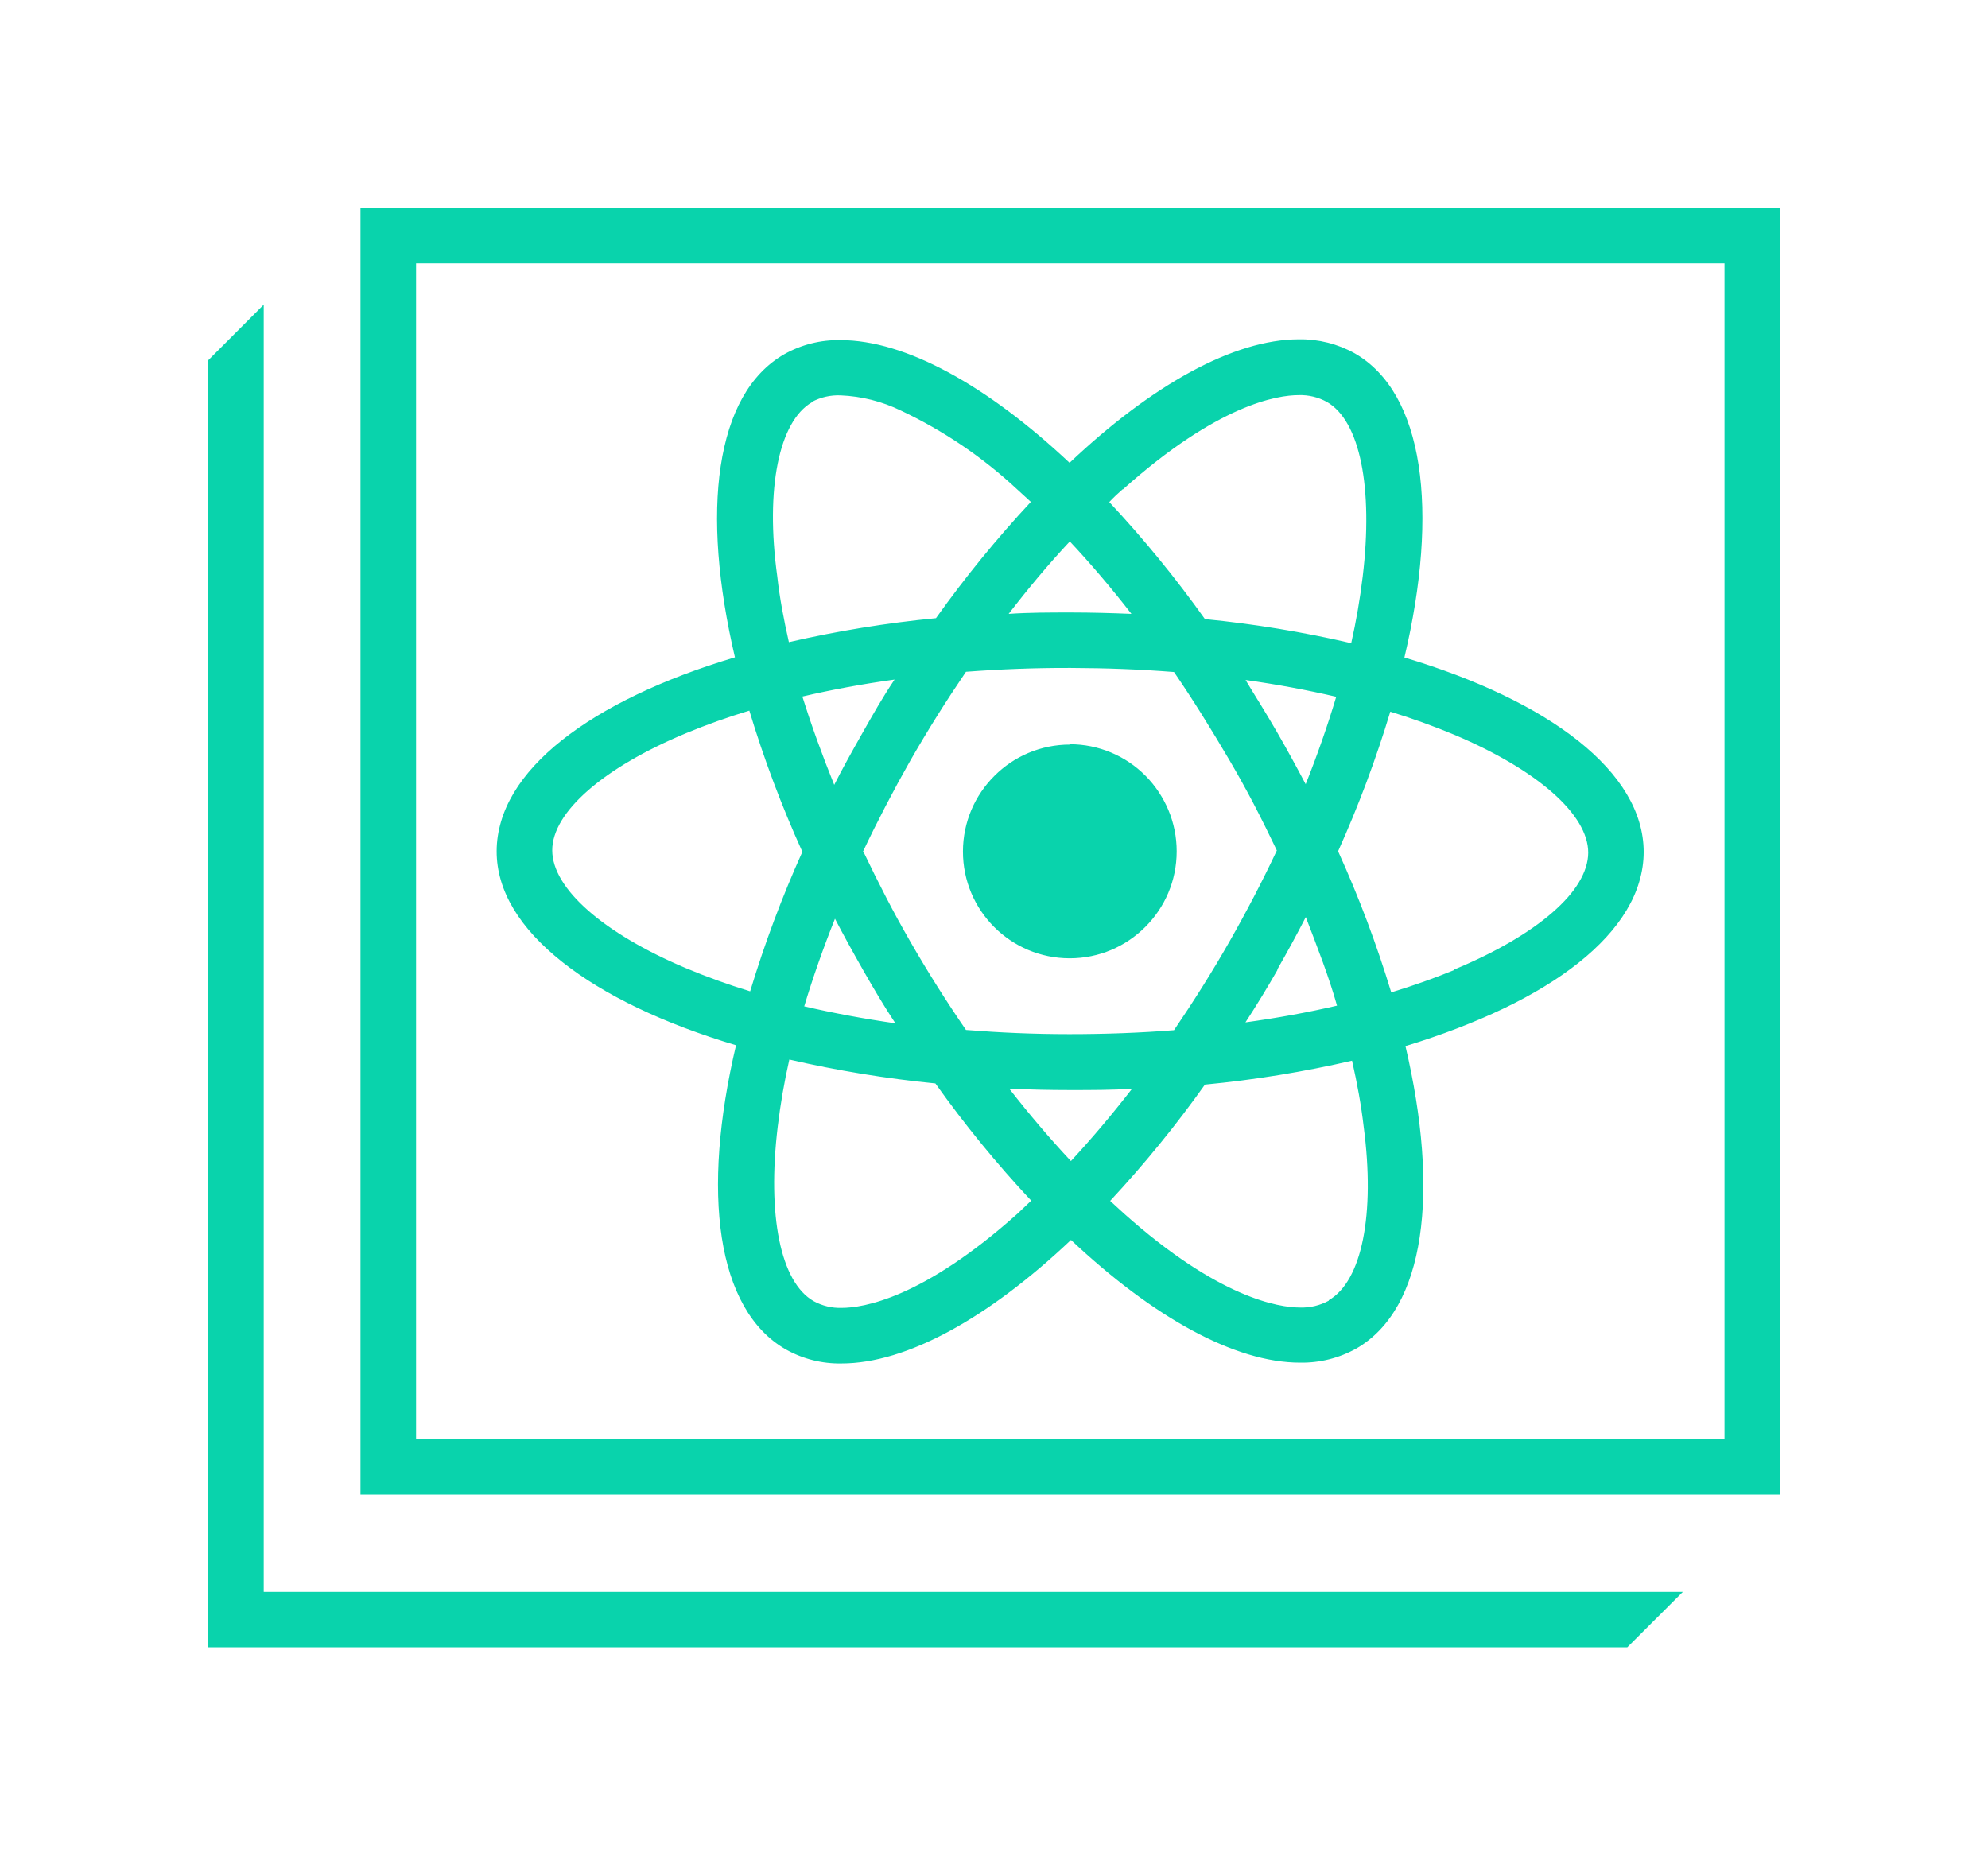
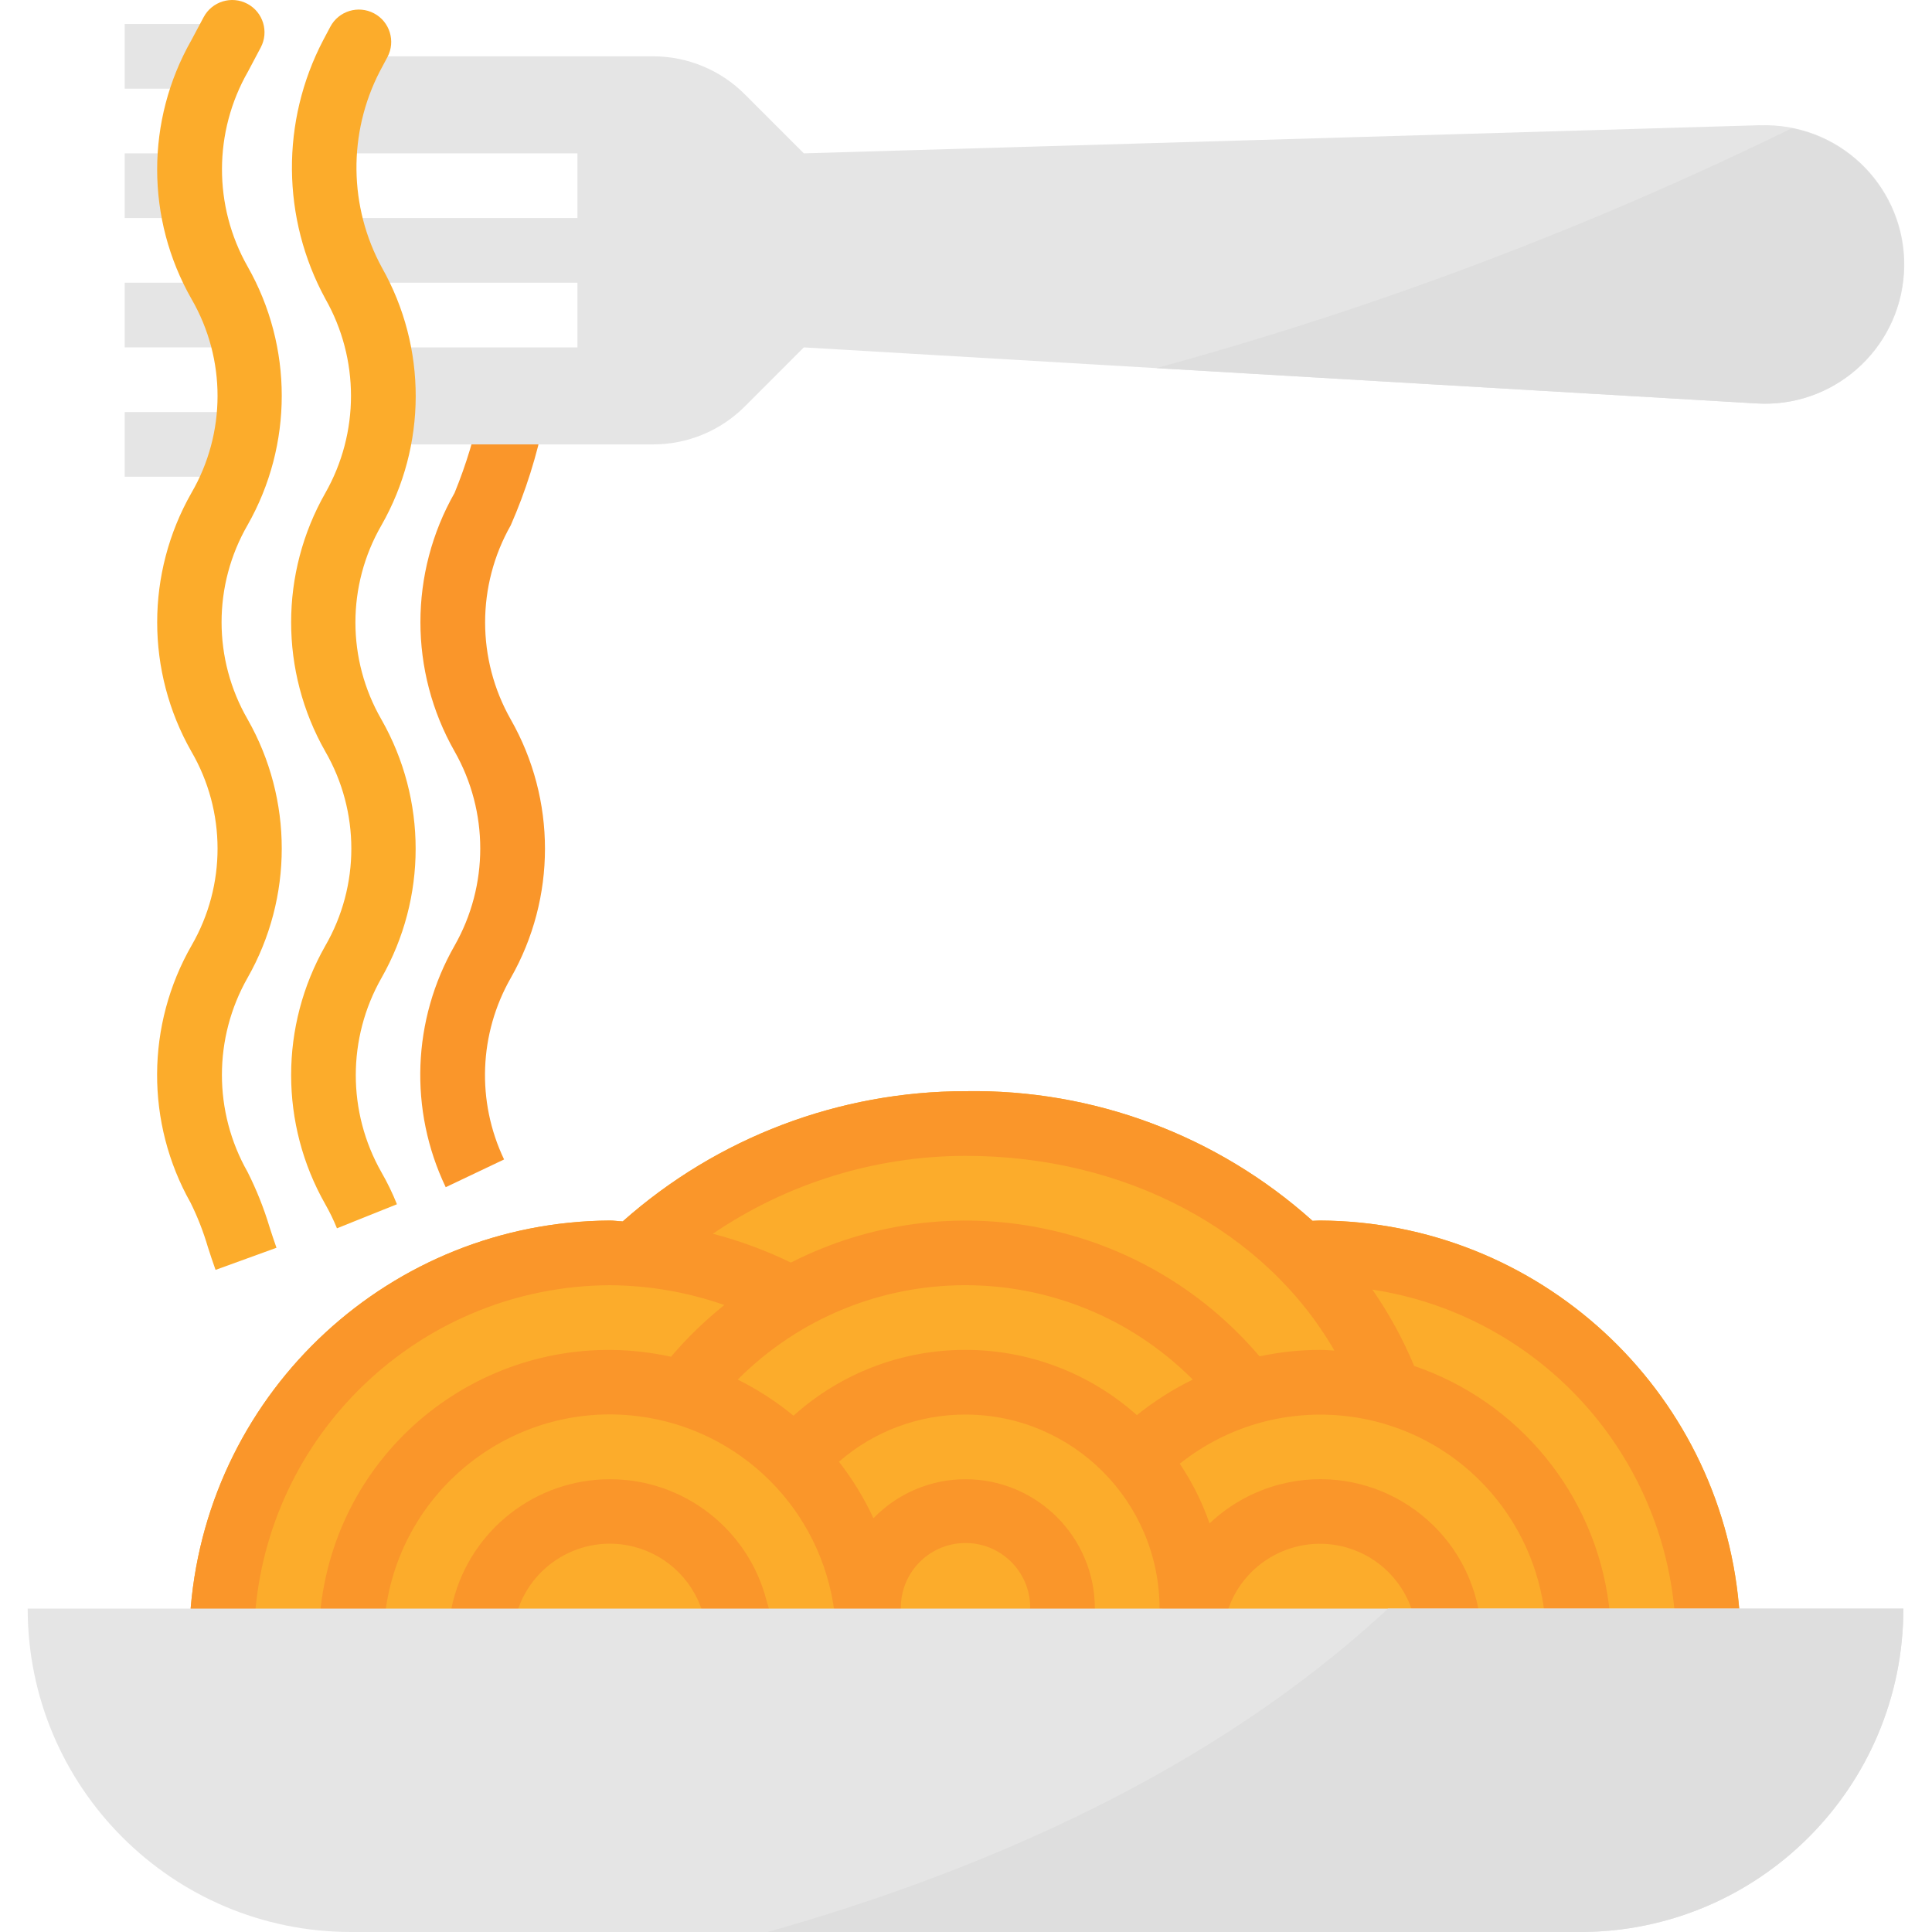
- <svg xmlns="http://www.w3.org/2000/svg" viewBox="0 0 170.96 159.93">
-   <defs>
-     <style>.cls-1{fill:#09d3ac;}</style>
-   </defs>
-   <path class="cls-1" d="M141.35,73.27c0-6.89-8.11-13-20.58-16.73,3-12.67,1.69-22.75-4.28-26.16a9.55,9.55,0,0,0-4.79-1.2c-5.57,0-12.61,3.89-19.72,10.62-7.11-6.68-14.13-10.55-19.69-10.55a9.46,9.46,0,0,0-4.86,1.22c-5.94,3.42-7.17,13.44-4.21,26.05-12.41,3.71-20.48,9.77-20.5,16.63s8.12,13,20.59,16.72c-3,12.68-1.7,22.75,4.28,26.16a9.41,9.41,0,0,0,4.78,1.2c5.58,0,12.62-3.89,19.73-10.62,7.1,6.68,14.12,10.55,19.69,10.55a9.59,9.59,0,0,0,4.86-1.22c5.94-3.42,7.16-13.44,4.21-26C133.27,86.18,141.34,80.12,141.35,73.27ZM96.56,42.06c8.19-7.33,13.31-8.12,15.13-8.12h0a4.71,4.71,0,0,1,2.42.58c2.86,1.63,4,7.38,3.09,15a56.73,56.73,0,0,1-1,5.79,97.7,97.7,0,0,0-12.58-2.07,98.47,98.47,0,0,0-8.24-10.08C95.75,42.79,96.15,42.42,96.56,42.06ZM71.77,78.94c.78,1.5,1.61,3,2.47,4.51S76,86.49,77,88c-2.71-.39-5.34-.88-7.84-1.46C69.86,84,70.75,81.5,71.77,78.94ZM69,59.9c2.53-.59,5.18-1.08,7.93-1.46-1,1.48-1.86,3-2.76,4.59s-1.69,3-2.46,4.52Q70.18,63.65,69,59.9Zm5.21,13.34q1.86-3.93,4.09-7.86c1.5-2.62,3.11-5.17,4.77-7.61,2.91-.22,5.91-.34,9-.33s6,.12,8.89.35c1.66,2.42,3.25,5,4.75,7.55s2.88,5.22,4.12,7.83c-1.23,2.62-2.6,5.25-4.08,7.85s-3.11,5.18-4.77,7.62c-2.91.23-5.91.34-9,.34s-6-.13-8.89-.36c-1.66-2.42-3.26-4.94-4.76-7.55S75.5,75.85,74.25,73.24Zm32.86-14.77c2.72.38,5.35.87,7.84,1.45-.74,2.47-1.62,5-2.64,7.55-.79-1.5-1.61-3-2.48-4.51S108,59.93,107.11,58.47Zm2.76,24.92q1.29-2.27,2.46-4.53c1,2.6,2,5.16,2.7,7.66-2.52.59-5.17,1.07-7.92,1.45Q108.52,85.75,109.87,83.39ZM92,46.56c1.8,1.92,3.57,4,5.3,6.23-1.71-.07-3.46-.12-5.23-.12s-3.58,0-5.33.12C88.45,50.57,90.2,48.48,92,46.56Zm-22.18-12A4.82,4.82,0,0,1,72.29,34a13.11,13.11,0,0,1,5.19,1.31,39.07,39.07,0,0,1,10,6.78l1.17,1.07a98.49,98.49,0,0,0-8.16,10,98.88,98.88,0,0,0-12.65,2.06c-.44-1.94-.8-3.84-1-5.67C65.8,42,67,36.24,69.81,34.6ZM64.53,85.26a58.75,58.75,0,0,1-5.54-2c-7.1-3-11.5-6.85-11.5-10.14S51.91,66,59,63.05a57.63,57.63,0,0,1,5.44-1.94A97.93,97.93,0,0,0,69,73.25,98.72,98.72,0,0,0,64.53,85.26Zm23,19.1c-8.19,7.33-13.31,8.11-15.14,8.11a4.69,4.69,0,0,1-2.42-.58c-2.86-1.63-4-7.38-3.09-15a56.07,56.07,0,0,1,1-5.78,99.51,99.51,0,0,0,12.58,2.06,97.17,97.17,0,0,0,8.24,10.08Zm4.57-4.51c-1.8-1.92-3.57-4-5.31-6.23,1.72.08,3.47.12,5.24.12s3.58,0,5.33-.11C95.63,95.85,93.87,97.93,92.09,99.85Zm22.18,12a4.82,4.82,0,0,1-2.48.59c-1.82,0-7-.8-15.16-8.1l-1.17-1.07a98.44,98.44,0,0,0,8.15-10,97,97,0,0,0,12.66-2.06c.44,1.94.79,3.84,1,5.67C118.27,104.42,117.12,110.18,114.27,111.81Zm10.8-28.44c-1.71.7-3.52,1.35-5.44,1.93a98.54,98.54,0,0,0-4.57-12.14,98.1,98.1,0,0,0,4.49-12,58.75,58.75,0,0,1,5.54,2c7.09,3,11.5,6.85,11.49,10.14S132.17,80.42,125.07,83.37ZM92,82.39a9.18,9.18,0,1,0-9.17-9.19A9.17,9.17,0,0,0,92,82.39ZM31,17.88V128.53H153.07V17.88ZM148.3,123.77H35.78V22.65H148.3Zm-85-33.9c-3,12.68-1.7,22.75,4.28,26.16a9.41,9.41,0,0,0,4.78,1.2c5.58,0,12.62-3.89,19.73-10.62,7.1,6.68,14.12,10.55,19.69,10.55a9.59,9.59,0,0,0,4.86-1.22c5.94-3.42,7.16-13.44,4.21-26,12.41-3.72,20.48-9.78,20.49-16.63s-8.11-13-20.58-16.73c3-12.67,1.69-22.75-4.28-26.16a9.55,9.55,0,0,0-4.79-1.2c-5.57,0-12.61,3.89-19.72,10.62-7.11-6.68-14.13-10.55-19.69-10.55a9.46,9.46,0,0,0-4.86,1.22c-5.94,3.42-7.17,13.44-4.21,26.05-12.41,3.71-20.48,9.77-20.5,16.63S50.84,86.13,63.31,89.87Zm24.21,14.49c-8.19,7.33-13.31,8.11-15.14,8.11a4.69,4.69,0,0,1-2.42-.58c-2.86-1.63-4-7.38-3.09-15a56.07,56.07,0,0,1,1-5.78,99.51,99.51,0,0,0,12.58,2.06,97.17,97.17,0,0,0,8.24,10.08Zm24.79-36.89c-.79-1.5-1.61-3-2.48-4.51s-1.8-3-2.72-4.49c2.72.38,5.35.87,7.84,1.45C114.21,62.39,113.33,64.92,112.31,67.47Zm2.72,19c-2.52.59-5.17,1.07-7.92,1.45q1.41-2.22,2.76-4.58t2.46-4.53C113.37,81.46,114.28,84,115,86.52Zm-5.21-13.35c-1.23,2.62-2.6,5.25-4.08,7.85s-3.11,5.18-4.77,7.62c-2.91.23-5.91.34-9,.34s-6-.13-8.89-.36c-1.66-2.42-3.26-4.94-4.76-7.55s-2.87-5.22-4.12-7.83q1.86-3.93,4.09-7.86c1.5-2.62,3.11-5.17,4.77-7.61,2.91-.22,5.91-.34,9-.33s6,.12,8.89.35c1.66,2.42,3.25,5,4.75,7.55S108.58,70.56,109.82,73.17ZM77,88c-2.71-.39-5.34-.88-7.84-1.46.74-2.46,1.63-5,2.65-7.55.78,1.5,1.61,3,2.47,4.51S76,86.49,77,88ZM74.21,63c-.87,1.5-1.69,3-2.46,4.52Q70.18,63.65,69,59.9c2.53-.59,5.18-1.08,7.93-1.46C76,59.92,75.11,61.45,74.21,63ZM92.09,99.85c-1.8-1.92-3.57-4-5.31-6.23,1.72.08,3.47.12,5.24.12s3.58,0,5.33-.11C95.63,95.85,93.87,97.93,92.09,99.85Zm22.18,12a4.82,4.82,0,0,1-2.48.59c-1.82,0-7-.8-15.16-8.1l-1.17-1.07a98.44,98.44,0,0,0,8.15-10,97,97,0,0,0,12.66-2.06c.44,1.94.79,3.84,1,5.67C118.27,104.42,117.12,110.18,114.27,111.81Zm5.28-50.66a58.75,58.75,0,0,1,5.54,2c7.09,3,11.5,6.85,11.49,10.14s-4.41,7.16-11.51,10.11c-1.71.7-3.52,1.35-5.44,1.93a98.54,98.54,0,0,0-4.57-12.14A98.1,98.1,0,0,0,119.55,61.15Zm-23-19.09c8.19-7.33,13.31-8.12,15.13-8.12h0a4.71,4.71,0,0,1,2.42.58c2.86,1.63,4,7.38,3.09,15a56.73,56.73,0,0,1-1,5.79,97.7,97.7,0,0,0-12.58-2.07,98.47,98.47,0,0,0-8.24-10.08C95.75,42.79,96.15,42.42,96.56,42.06ZM92,46.56c1.8,1.92,3.57,4,5.3,6.23-1.71-.07-3.46-.12-5.23-.12s-3.58,0-5.33.12C88.45,50.57,90.2,48.48,92,46.56Zm-22.18-12A4.82,4.82,0,0,1,72.29,34a13.11,13.11,0,0,1,5.19,1.31,39.07,39.07,0,0,1,10,6.78l1.17,1.07a98.49,98.49,0,0,0-8.16,10,98.88,98.88,0,0,0-12.65,2.06c-.44-1.94-.8-3.84-1-5.67C65.8,42,67,36.24,69.81,34.6ZM59,63.05a57.63,57.63,0,0,1,5.44-1.94A97.93,97.93,0,0,0,69,73.25a98.72,98.72,0,0,0-4.49,12,58.75,58.75,0,0,1-5.54-2c-7.1-3-11.5-6.85-11.5-10.14S51.91,66,59,63.05Zm33,1a9.18,9.18,0,1,0,9.17,9.19A9.17,9.17,0,0,0,92,64Zm0,0a9.18,9.18,0,1,0,9.17,9.19A9.17,9.17,0,0,0,92,64Zm0,0a9.18,9.18,0,1,0,9.17,9.19A9.17,9.17,0,0,0,92,64Zm49.35,9.24c0-6.89-8.11-13-20.58-16.73,3-12.67,1.69-22.75-4.28-26.16a9.55,9.55,0,0,0-4.79-1.2c-5.57,0-12.61,3.89-19.72,10.62-7.11-6.68-14.13-10.55-19.69-10.55a9.46,9.46,0,0,0-4.86,1.22c-5.94,3.42-7.17,13.44-4.21,26.05-12.41,3.71-20.48,9.77-20.5,16.63s8.12,13,20.59,16.72c-3,12.68-1.7,22.75,4.28,26.16a9.41,9.41,0,0,0,4.78,1.2c5.58,0,12.62-3.89,19.73-10.62,7.1,6.68,14.12,10.55,19.69,10.55a9.59,9.59,0,0,0,4.86-1.22c5.94-3.42,7.16-13.44,4.21-26C133.27,86.18,141.34,80.12,141.35,73.27ZM96.56,42.06c8.19-7.33,13.31-8.12,15.13-8.12h0a4.71,4.71,0,0,1,2.42.58c2.86,1.63,4,7.38,3.09,15a56.73,56.73,0,0,1-1,5.79,97.7,97.7,0,0,0-12.58-2.07,98.47,98.47,0,0,0-8.24-10.08C95.75,42.79,96.15,42.42,96.56,42.06ZM71.77,78.94c.78,1.5,1.61,3,2.47,4.51S76,86.49,77,88c-2.71-.39-5.34-.88-7.84-1.46C69.86,84,70.75,81.5,71.77,78.94ZM69,59.9c2.53-.59,5.18-1.08,7.93-1.46-1,1.48-1.86,3-2.76,4.59s-1.69,3-2.46,4.52Q70.18,63.65,69,59.9Zm5.21,13.34q1.86-3.93,4.09-7.86c1.5-2.62,3.11-5.17,4.77-7.61,2.91-.22,5.91-.34,9-.33s6,.12,8.89.35c1.66,2.42,3.25,5,4.75,7.55s2.88,5.22,4.12,7.83c-1.23,2.62-2.6,5.25-4.08,7.85s-3.11,5.18-4.77,7.62c-2.91.23-5.91.34-9,.34s-6-.13-8.89-.36c-1.66-2.42-3.26-4.94-4.76-7.55S75.5,75.85,74.25,73.24Zm32.86-14.77c2.72.38,5.35.87,7.84,1.45-.74,2.47-1.62,5-2.64,7.55-.79-1.5-1.61-3-2.48-4.51S108,59.93,107.11,58.47Zm2.76,24.92q1.29-2.27,2.46-4.53c1,2.6,2,5.16,2.7,7.66-2.52.59-5.17,1.07-7.92,1.45Q108.52,85.75,109.87,83.39ZM92,46.56c1.8,1.92,3.57,4,5.3,6.23-1.71-.07-3.46-.12-5.23-.12s-3.58,0-5.33.12C88.45,50.57,90.2,48.48,92,46.56Zm-22.18-12A4.82,4.82,0,0,1,72.29,34a13.11,13.11,0,0,1,5.19,1.31,39.07,39.07,0,0,1,10,6.78l1.17,1.07a98.49,98.49,0,0,0-8.16,10,98.88,98.88,0,0,0-12.65,2.06c-.44-1.94-.8-3.84-1-5.67C65.8,42,67,36.24,69.81,34.6ZM64.53,85.26a58.75,58.75,0,0,1-5.54-2c-7.1-3-11.5-6.85-11.5-10.14S51.91,66,59,63.05a57.63,57.63,0,0,1,5.44-1.94A97.93,97.93,0,0,0,69,73.25,98.72,98.72,0,0,0,64.53,85.26Zm23,19.1c-8.19,7.33-13.31,8.11-15.14,8.11a4.69,4.69,0,0,1-2.42-.58c-2.86-1.63-4-7.38-3.09-15a56.07,56.07,0,0,1,1-5.78,99.51,99.51,0,0,0,12.58,2.06,97.17,97.17,0,0,0,8.24,10.08Zm4.57-4.51c-1.8-1.92-3.57-4-5.31-6.23,1.72.08,3.47.12,5.24.12s3.58,0,5.33-.11C95.63,95.85,93.87,97.93,92.09,99.85Zm22.18,12a4.82,4.82,0,0,1-2.48.59c-1.82,0-7-.8-15.16-8.1l-1.17-1.07a98.44,98.44,0,0,0,8.15-10,97,97,0,0,0,12.66-2.06c.44,1.94.79,3.84,1,5.67C118.27,104.42,117.12,110.18,114.27,111.81Zm10.8-28.44c-1.71.7-3.52,1.35-5.44,1.93a98.54,98.54,0,0,0-4.57-12.14,98.1,98.1,0,0,0,4.49-12,58.75,58.75,0,0,1,5.54,2c7.09,3,11.5,6.85,11.49,10.14S132.17,80.42,125.07,83.37ZM92,82.39a9.18,9.18,0,1,0-9.17-9.19A9.17,9.17,0,0,0,92,82.39Zm-69.32,54.5V26.2L17.89,31V141.66H139.94l4.78-4.77Z" />
+ <svg xmlns="http://www.w3.org/2000/svg" version="1.1" id="Capa_1" x="0px" y="0px" viewBox="0 0 511.999 511.999" style="enable-background:new 0 0 511.999 511.999;" xml:space="preserve">
+   <path style="fill:#FCAC2B;" d="M461.558,433.582l-0.703-7.996c-5.108-57.609-53.238-101.865-111.07-102.131  c-0.651,0-1.294,0.069-1.954,0.077c-25.222-22.642-58.072-34.915-91.958-34.358c-33.484,0-65.81,12.272-90.844,34.512  c-1.157-0.043-2.297-0.231-3.428-0.231C103.65,323.789,55.503,368.234,50.549,425.98l-0.36,9.641l8.57,0.317v7.499h394.228v-9.102  L461.558,433.582z" />
+   <g>
+     <path style="fill:#FA962A;" d="M460.821,425.586c-5.108-57.6-53.212-101.848-111.035-102.131c-0.651,0-1.294,0.069-1.954,0.077   c-25.222-22.642-58.072-34.915-91.958-34.358c-33.484,0-65.81,12.272-90.844,34.512c-1.157-0.043-2.297-0.231-3.428-0.231   C103.65,323.789,55.503,368.234,50.549,425.98l-0.36,9.641l17.14,0.634l0.326-9.247c4.319-48.73,45.019-86.173,93.946-86.413   c10.344,0.06,20.603,1.834,30.364,5.245c-5.142,4.114-9.873,8.699-14.141,13.712c-41.437-9.11-82.411,17.089-91.521,58.526   c-0.557,2.545-0.994,5.125-1.286,7.713l-0.531,8.57l17.14,1.063l0.48-8.03c4.105-32.875,34.092-56.195,66.967-52.09   c27.236,3.402,48.687,24.854,52.09,52.09l0.506-0.069l0.506,8.099l17.14-1.063l-0.583-8.065c-0.129-9.47,7.43-17.252,16.9-17.38   c9.47-0.129,17.252,7.43,17.38,16.9l-0.994,7.987l17.003,2.125l1.071-8.57c0.043-0.351,0.069-0.711,0.06-1.063   c0-18.932-15.349-34.281-34.281-34.281c-9.196-0.009-18.006,3.728-24.399,10.336c-2.468-5.322-5.536-10.353-9.144-14.981   c9.299-8.09,21.22-12.53,33.544-12.495c28.384,0.026,51.395,23.037,51.421,51.421h0.728l-0.189,6.728l17.14,0.471l0.163-5.931   c4.011-13.618,18.306-21.408,31.933-17.397c8.587,2.528,15.238,9.35,17.56,17.997l1.44,6.428l16.729-3.737l-1.5-6.693   c-5.828-22.857-29.087-36.655-51.935-30.827c-7.053,1.8-13.532,5.373-18.82,10.387c-1.937-5.596-4.585-10.91-7.893-15.821   c25.873-20.577,63.522-16.283,84.099,9.581c6.805,8.562,11.141,18.82,12.53,29.67l0.857,8.57l17.14-1.714l-0.908-8.759   c-3.728-29.199-23.748-53.744-51.601-63.265c-2.957-7.113-6.676-13.901-11.073-20.226c43.151,6.608,76.215,41.831,80.088,85.316   l0.711,8.03l17.063-1.526L460.821,425.586z M255.874,357.735c-16.832-0.034-33.072,6.179-45.585,17.44   c-4.551-3.745-9.504-6.95-14.784-9.573c33.244-33.304,87.184-33.355,120.488-0.111c0.034,0.034,0.077,0.077,0.111,0.111   c-5.279,2.571-10.25,5.733-14.818,9.427C288.792,363.88,272.62,357.727,255.874,357.735z M349.786,357.735   c-5.374,0.009-10.738,0.583-15.992,1.714c-30.656-36.038-82.042-46.322-124.199-24.854c-6.625-3.222-13.558-5.785-20.688-7.636   c19.754-13.421,43.082-20.611,66.967-20.646c42.517,0,79.454,19.909,97.752,51.601C352.348,357.847,351.08,357.735,349.786,357.735   z" />
+     <path style="fill:#FA962A;" d="M161.602,392.016c-19.643,0.009-36.766,13.37-41.565,32.412l-2.143,9.641l16.729,3.737l2.083-9.376   c3.522-13.755,17.526-22.051,31.281-18.529c9.204,2.357,16.352,9.59,18.606,18.82l2.691,9.11l16.429-4.859l-2.571-8.81   C198.256,405.223,181.167,391.99,161.602,392.016z" />
+   </g>
+   <path style="fill:#E5E5E5;" d="M7.338,426.297h497.071l0,0l0,0c0,47.333-38.369,85.702-85.702,85.702H93.04  C45.707,511.999,7.338,473.63,7.338,426.297L7.338,426.297L7.338,426.297z" />
+   <path style="fill:#DEDEDE;" d="M367.826,426.297c-46.279,43.074-107.127,69.496-164.368,85.702h215.249  c47.333,0,85.702-38.369,85.702-85.702H367.826z" />
+   <path style="fill:#FA962A;" d="M118.117,314.619c-9.761-20.431-8.879-44.351,2.348-64.011c9.076-15.966,9.076-35.523,0-51.49  c-12.067-21.237-12.067-47.256,0-68.493c3.094-7.542,5.451-15.358,7.045-23.345l16.729,3.771  c-1.945,9.667-4.919,19.103-8.879,28.144c-9.067,15.966-9.067,35.515,0,51.481c12.084,21.228,12.084,47.265,0,68.493  c-8.433,14.775-9.102,32.738-1.774,48.096L118.117,314.619z" />
+   <g>
+     <path style="fill:#E5E5E5;" d="M466.426,33.183l-253.403,7.456l-15.666-15.666c-6.428-6.428-15.152-10.044-24.245-10.044H93.64   c-4.465,7.885-7.105,16.669-7.713,25.711h67.105v17.14H87.178c1.268,6.008,3.445,11.793,6.462,17.14h59.391v17.14h-52.895   c1.825,8.476,1.825,17.235,0,25.711h72.992c9.093,0,17.817-3.617,24.245-10.044l15.649-15.666l252.323,14.844   c20.337,1.328,37.906-14.072,39.234-34.409s-14.072-37.906-34.409-39.234c-1.243-0.086-2.494-0.103-3.745-0.051V33.183z" />
+     <rect x="33.049" y="40.639" style="fill:#E5E5E5;" width="17.14" height="17.14" />
+     <rect x="33.049" y="74.919" style="fill:#E5E5E5;" width="25.711" height="17.14" />
+     <rect x="33.049" y="109.2" style="fill:#E5E5E5;" width="34.281" height="17.14" />
+     <rect x="33.049" y="6.358" style="fill:#E5E5E5;" width="25.111" height="17.14" />
+   </g>
+   <g>
+     <path style="fill:#FCAC2B;" d="M57.123,336.533c-0.771-2.134-1.406-4.114-2.031-6.042c-1.183-4.028-2.708-7.953-4.568-11.715   c-11.955-21.211-11.844-47.153,0.274-68.27c9.17-15.898,9.144-35.489-0.086-51.353c-12.075-21.237-12.075-47.256,0-68.493   c9.23-15.872,9.256-35.472,0.069-51.37c-12.153-21.263-12.178-47.359-0.06-68.647l3.24-6.085c2.22-4.182,7.405-5.776,11.587-3.557   l0,0l0,0c4.182,2.22,5.768,7.405,3.548,11.587l-3.368,6.359c-9.162,16.001-9.204,35.643-0.111,51.687   c12.067,21.237,12.067,47.256,0,68.493c-9.196,15.932-9.196,35.558,0,51.49c12.067,21.237,12.067,47.256,0,68.493   c-9.076,15.966-9.076,35.523,0,51.49c2.357,4.679,4.302,9.556,5.811,14.569c0.566,1.714,1.14,3.557,1.843,5.502L57.123,336.533z" />
+     <path style="fill:#FCAC2B;" d="M89.295,325.512c-0.883-2.185-1.92-4.319-3.085-6.368c-12.075-21.237-12.075-47.265,0-68.501   c9.196-15.932,9.196-35.558,0-51.49c-12.075-21.237-12.075-47.256,0-68.493c9.076-15.966,9.076-35.523,0-51.49   c-11.595-21.331-11.801-47.05-0.54-68.561l1.868-3.522c2.22-4.182,7.405-5.768,11.587-3.548l0,0   c4.182,2.22,5.768,7.405,3.548,11.587l-2.057,3.857c-8.407,16.352-8.185,35.806,0.608,51.961   c11.973,21.185,11.921,47.11-0.137,68.253c-9.196,15.932-9.196,35.558,0,51.49c12.084,21.237,12.084,47.256,0,68.493   c-9.067,15.966-9.067,35.523,0,51.49c1.568,2.725,2.94,5.553,4.105,8.467L89.295,325.512z" />
+   </g>
+   <path style="fill:#DEDEDE;" d="M465.346,106.903c20.311,1.303,37.829-14.107,39.14-34.418c1.183-18.443-11.475-34.915-29.61-38.506  C420.85,60.419,364.458,81.707,306.438,97.553L465.346,106.903z" />
+   <g>
+ </g>
+   <g>
+ </g>
+   <g>
+ </g>
+   <g>
+ </g>
+   <g>
+ </g>
+   <g>
+ </g>
+   <g>
+ </g>
+   <g>
+ </g>
+   <g>
+ </g>
+   <g>
+ </g>
+   <g>
+ </g>
+   <g>
+ </g>
+   <g>
+ </g>
+   <g>
+ </g>
+   <g>
+ </g>
</svg>
